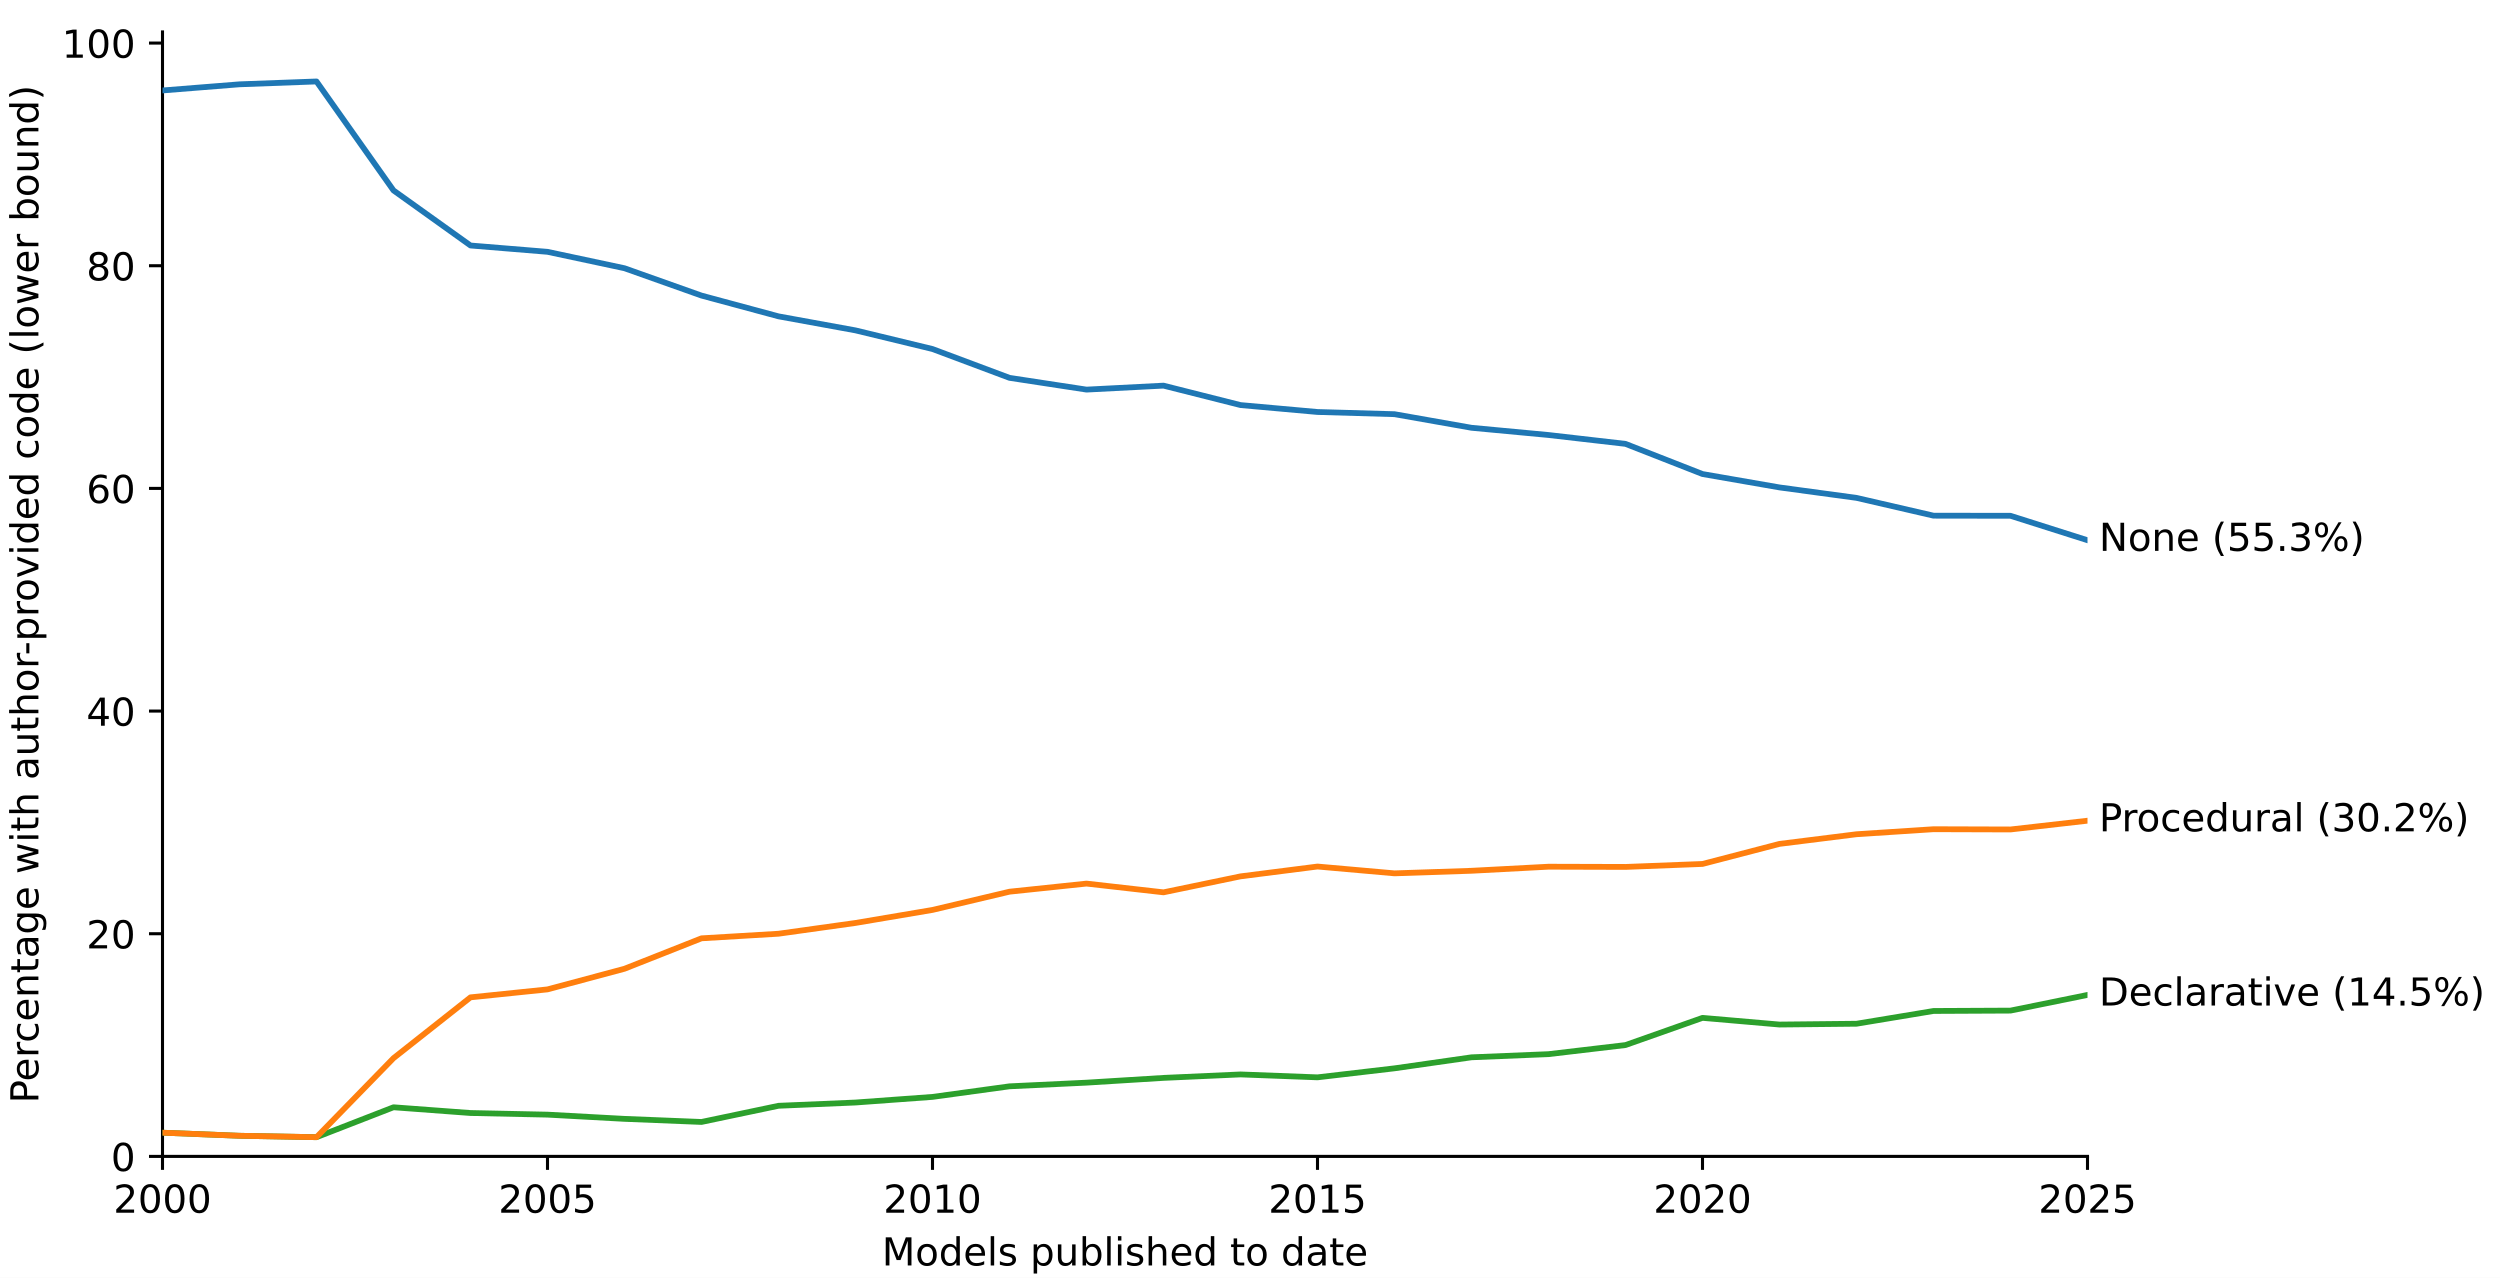
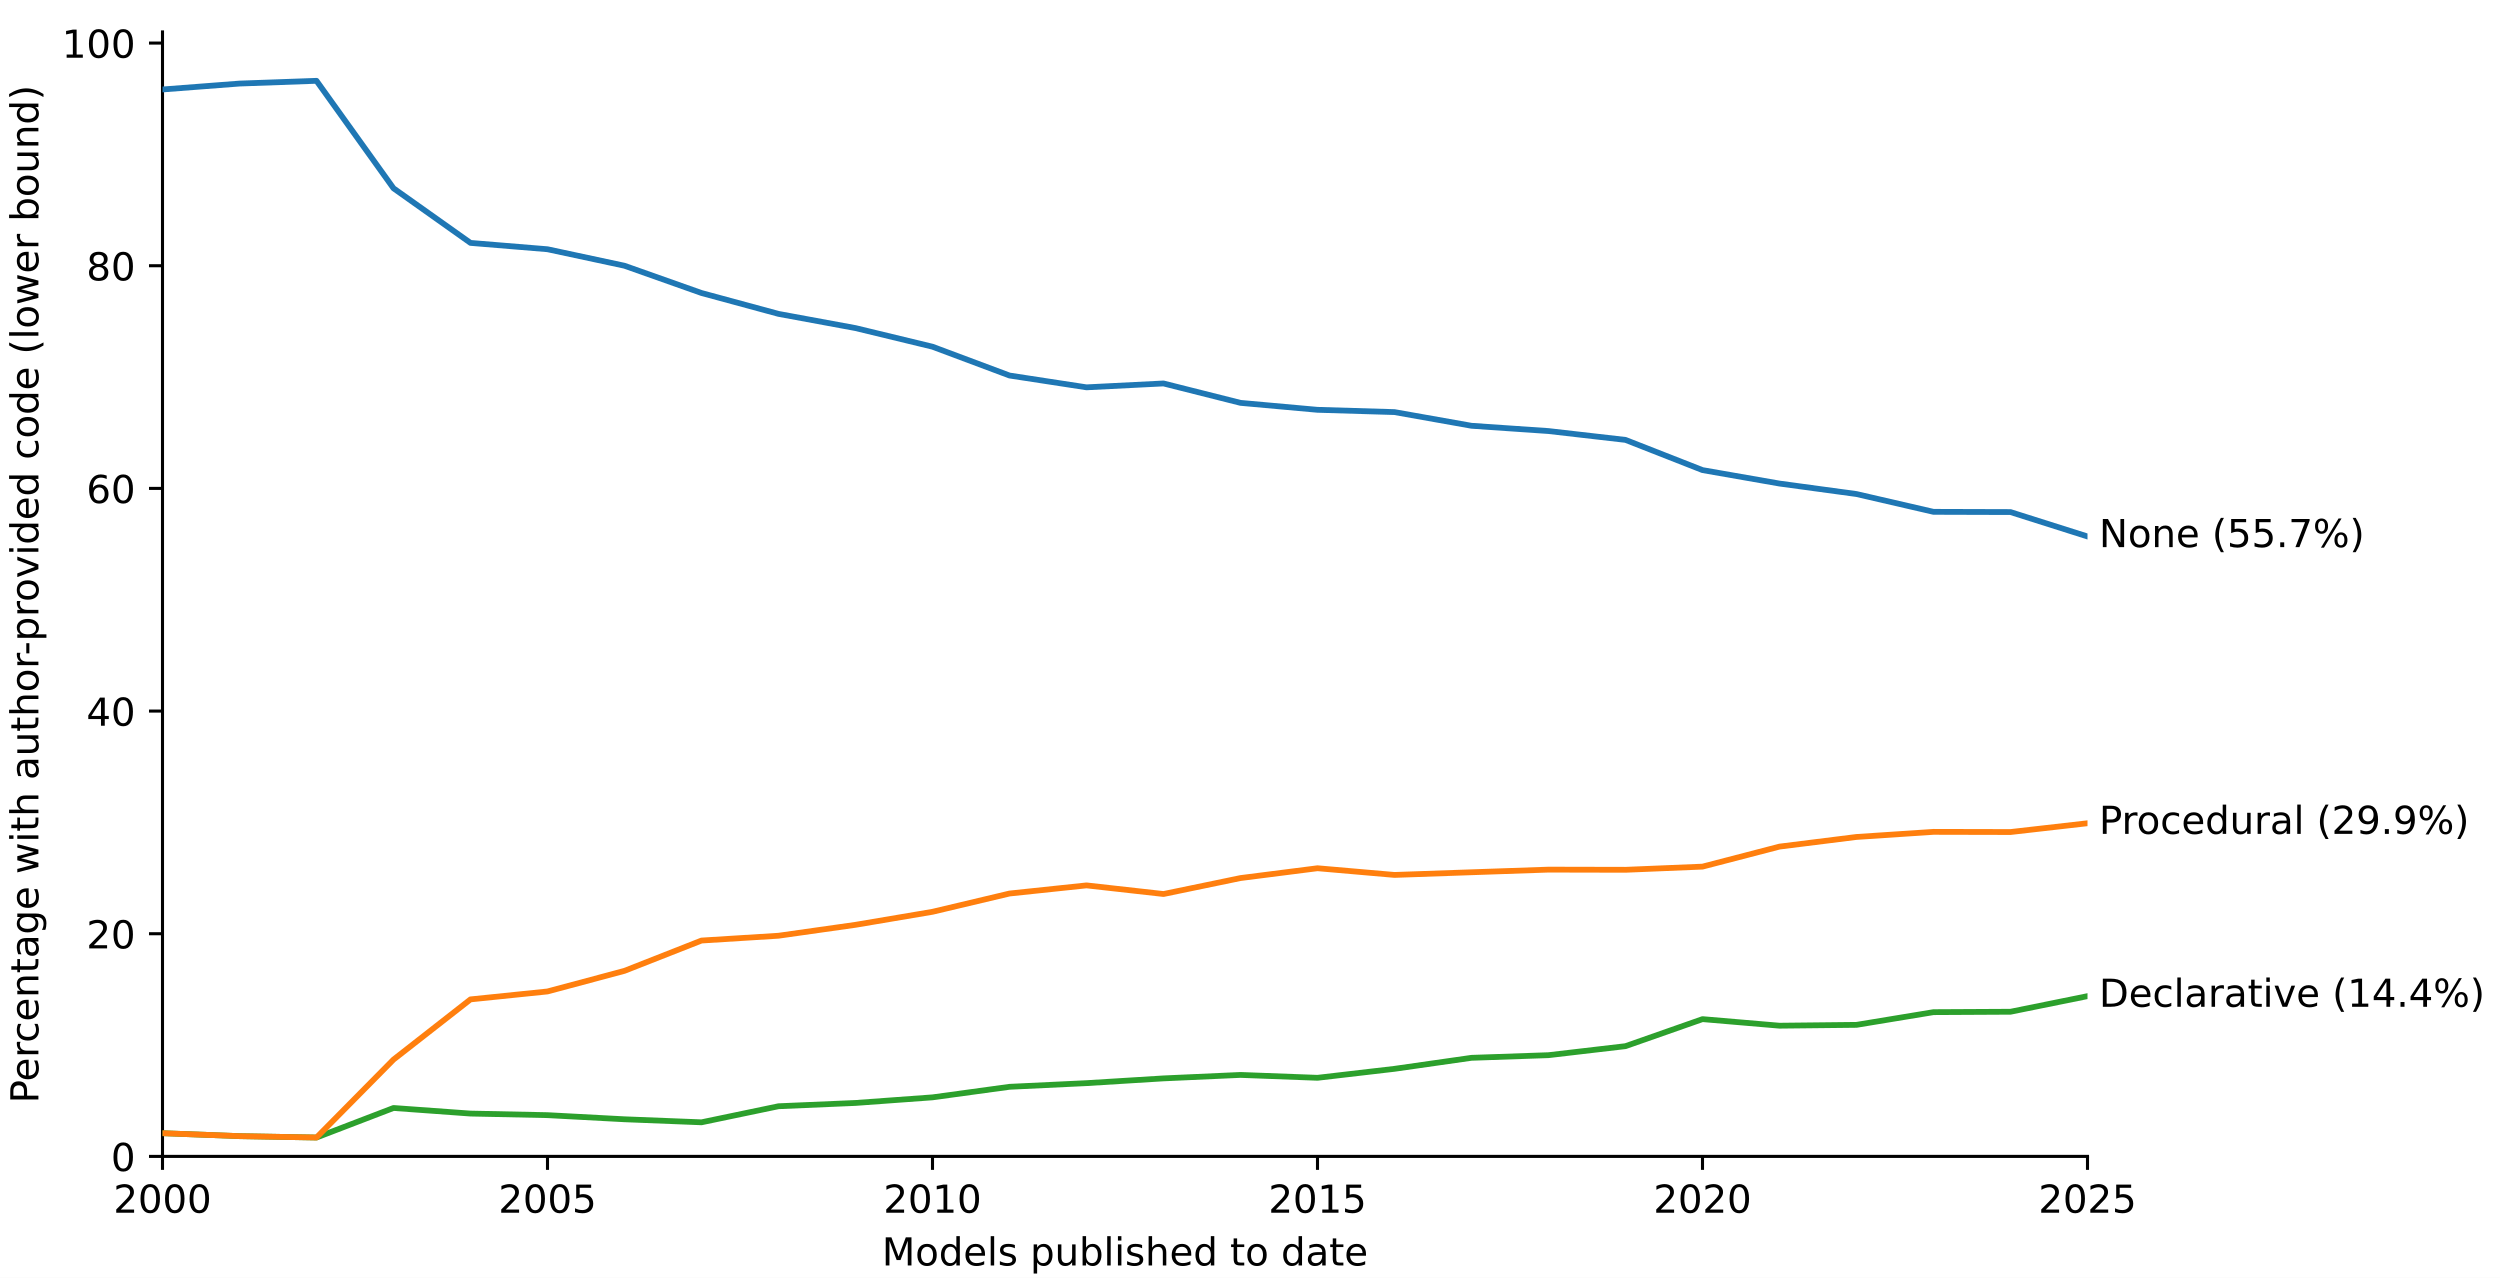
<svg xmlns="http://www.w3.org/2000/svg" xmlns:xlink="http://www.w3.org/1999/xlink" width="648pt" height="331.2pt" viewBox="0 0 648 331.2" version="1.1">
  <defs>
    <style type="text/css">*{stroke-linejoin: round; stroke-linecap: butt}</style>
  </defs>
  <g id="figure_1">
    <g id="patch_1">
      <path d="M 0 331.2  L 648 331.2  L 648 0  L 0 0  z " style="fill: #ffffff" />
    </g>
    <g id="axes_1">
      <g id="patch_2">
        <path d="M 42.12 299.736  L 541.08 299.736  L 541.08 8.28  L 42.12 8.28  z " style="fill: #ffffff" />
      </g>
      <g id="matplotlib.axis_1">
        <g id="xtick_1">
          <g id="line2d_1">
            <defs>
-               <path id="mb32b596524" d="M 0 0  L 0 3.5  " style="stroke: #000000; stroke-width: 0.8" />
+               <path id="m969fc1d63a" d="M 0 0  L 0 3.5  " style="stroke: #000000; stroke-width: 0.8" />
            </defs>
            <g>
-               <use xlink:href="#mb32b596524" x="42.12" y="299.736" style="stroke: #000000; stroke-width: 0.8" />
+               <use xlink:href="#m969fc1d63a" x="42.12" y="299.736" style="stroke: #000000; stroke-width: 0.8" />
            </g>
          </g>
          <g id="text_1">
            <g transform="translate(29.395 314.3344) scale(0.1 -0.1)">
              <defs>
                <path id="DejaVuSans-32" d="M 1228 531  L 3431 531  L 3431 0  L 469 0  L 469 531  Q 828 903 1448 1529  Q 2069 2156 2228 2338  Q 2531 2678 2651 2914  Q 2772 3150 2772 3378  Q 2772 3750 2511 3984  Q 2250 4219 1831 4219  Q 1534 4219 1204 4116  Q 875 4013 500 3803  L 500 4441  Q 881 4594 1212 4672  Q 1544 4750 1819 4750  Q 2544 4750 2975 4387  Q 3406 4025 3406 3419  Q 3406 3131 3298 2873  Q 3191 2616 2906 2266  Q 2828 2175 2409 1742  Q 1991 1309 1228 531  z " transform="scale(0.015625)" />
                <path id="DejaVuSans-30" d="M 2034 4250  Q 1547 4250 1301 3770  Q 1056 3291 1056 2328  Q 1056 1369 1301 889  Q 1547 409 2034 409  Q 2525 409 2770 889  Q 3016 1369 3016 2328  Q 3016 3291 2770 3770  Q 2525 4250 2034 4250  z M 2034 4750  Q 2819 4750 3233 4129  Q 3647 3509 3647 2328  Q 3647 1150 3233 529  Q 2819 -91 2034 -91  Q 1250 -91 836 529  Q 422 1150 422 2328  Q 422 3509 836 4129  Q 1250 4750 2034 4750  z " transform="scale(0.015625)" />
              </defs>
              <use xlink:href="#DejaVuSans-32" />
              <use xlink:href="#DejaVuSans-30" transform="translate(63.62305 0)" />
              <use xlink:href="#DejaVuSans-30" transform="translate(127.2461 0)" />
              <use xlink:href="#DejaVuSans-30" transform="translate(190.8691 0)" />
            </g>
          </g>
        </g>
        <g id="xtick_2">
          <g id="line2d_2">
            <g>
-               <use xlink:href="#mb32b596524" x="141.912" y="299.736" style="stroke: #000000; stroke-width: 0.8" />
+               <use xlink:href="#m969fc1d63a" x="141.912" y="299.736" style="stroke: #000000; stroke-width: 0.8" />
            </g>
          </g>
          <g id="text_2">
            <g transform="translate(129.187 314.3344) scale(0.1 -0.1)">
              <defs>
                <path id="DejaVuSans-35" d="M 691 4666  L 3169 4666  L 3169 4134  L 1269 4134  L 1269 2991  Q 1406 3038 1543 3061  Q 1681 3084 1819 3084  Q 2600 3084 3056 2656  Q 3513 2228 3513 1497  Q 3513 744 3044 326  Q 2575 -91 1722 -91  Q 1428 -91 1123 -41  Q 819 9 494 109  L 494 744  Q 775 591 1075 516  Q 1375 441 1709 441  Q 2250 441 2565 725  Q 2881 1009 2881 1497  Q 2881 1984 2565 2268  Q 2250 2553 1709 2553  Q 1456 2553 1204 2497  Q 953 2441 691 2322  L 691 4666  z " transform="scale(0.015625)" />
              </defs>
              <use xlink:href="#DejaVuSans-32" />
              <use xlink:href="#DejaVuSans-30" transform="translate(63.62305 0)" />
              <use xlink:href="#DejaVuSans-30" transform="translate(127.2461 0)" />
              <use xlink:href="#DejaVuSans-35" transform="translate(190.8691 0)" />
            </g>
          </g>
        </g>
        <g id="xtick_3">
          <g id="line2d_3">
            <g>
-               <use xlink:href="#mb32b596524" x="241.704" y="299.736" style="stroke: #000000; stroke-width: 0.8" />
+               <use xlink:href="#m969fc1d63a" x="241.704" y="299.736" style="stroke: #000000; stroke-width: 0.8" />
            </g>
          </g>
          <g id="text_3">
            <g transform="translate(228.979 314.3344) scale(0.1 -0.1)">
              <defs>
                <path id="DejaVuSans-31" d="M 794 531  L 1825 531  L 1825 4091  L 703 3866  L 703 4441  L 1819 4666  L 2450 4666  L 2450 531  L 3481 531  L 3481 0  L 794 0  L 794 531  z " transform="scale(0.015625)" />
              </defs>
              <use xlink:href="#DejaVuSans-32" />
              <use xlink:href="#DejaVuSans-30" transform="translate(63.62305 0)" />
              <use xlink:href="#DejaVuSans-31" transform="translate(127.2461 0)" />
              <use xlink:href="#DejaVuSans-30" transform="translate(190.8691 0)" />
            </g>
          </g>
        </g>
        <g id="xtick_4">
          <g id="line2d_4">
            <g>
-               <use xlink:href="#mb32b596524" x="341.496" y="299.736" style="stroke: #000000; stroke-width: 0.8" />
+               <use xlink:href="#m969fc1d63a" x="341.496" y="299.736" style="stroke: #000000; stroke-width: 0.8" />
            </g>
          </g>
          <g id="text_4">
            <g transform="translate(328.771 314.3344) scale(0.1 -0.1)">
              <use xlink:href="#DejaVuSans-32" />
              <use xlink:href="#DejaVuSans-30" transform="translate(63.62305 0)" />
              <use xlink:href="#DejaVuSans-31" transform="translate(127.2461 0)" />
              <use xlink:href="#DejaVuSans-35" transform="translate(190.8691 0)" />
            </g>
          </g>
        </g>
        <g id="xtick_5">
          <g id="line2d_5">
            <g>
-               <use xlink:href="#mb32b596524" x="441.288" y="299.736" style="stroke: #000000; stroke-width: 0.8" />
+               <use xlink:href="#m969fc1d63a" x="441.288" y="299.736" style="stroke: #000000; stroke-width: 0.8" />
            </g>
          </g>
          <g id="text_5">
            <g transform="translate(428.563 314.3344) scale(0.1 -0.1)">
              <use xlink:href="#DejaVuSans-32" />
              <use xlink:href="#DejaVuSans-30" transform="translate(63.62305 0)" />
              <use xlink:href="#DejaVuSans-32" transform="translate(127.2461 0)" />
              <use xlink:href="#DejaVuSans-30" transform="translate(190.8691 0)" />
            </g>
          </g>
        </g>
        <g id="xtick_6">
          <g id="line2d_6">
            <g>
-               <use xlink:href="#mb32b596524" x="541.08" y="299.736" style="stroke: #000000; stroke-width: 0.8" />
+               <use xlink:href="#m969fc1d63a" x="541.08" y="299.736" style="stroke: #000000; stroke-width: 0.8" />
            </g>
          </g>
          <g id="text_6">
            <g transform="translate(528.355 314.3344) scale(0.1 -0.1)">
              <use xlink:href="#DejaVuSans-32" />
              <use xlink:href="#DejaVuSans-30" transform="translate(63.62305 0)" />
              <use xlink:href="#DejaVuSans-32" transform="translate(127.2461 0)" />
              <use xlink:href="#DejaVuSans-35" transform="translate(190.8691 0)" />
            </g>
          </g>
        </g>
        <g id="text_7">
          <g transform="translate(228.6008 328.0126) scale(0.1 -0.1)">
            <defs>
              <path id="DejaVuSans-4d" d="M 628 4666  L 1569 4666  L 2759 1491  L 3956 4666  L 4897 4666  L 4897 0  L 4281 0  L 4281 4097  L 3078 897  L 2444 897  L 1241 4097  L 1241 0  L 628 0  L 628 4666  z " transform="scale(0.015625)" />
              <path id="DejaVuSans-6f" d="M 1959 3097  Q 1497 3097 1228 2736  Q 959 2375 959 1747  Q 959 1119 1226 758  Q 1494 397 1959 397  Q 2419 397 2687 759  Q 2956 1122 2956 1747  Q 2956 2369 2687 2733  Q 2419 3097 1959 3097  z M 1959 3584  Q 2709 3584 3137 3096  Q 3566 2609 3566 1747  Q 3566 888 3137 398  Q 2709 -91 1959 -91  Q 1206 -91 779 398  Q 353 888 353 1747  Q 353 2609 779 3096  Q 1206 3584 1959 3584  z " transform="scale(0.015625)" />
              <path id="DejaVuSans-64" d="M 2906 2969  L 2906 4863  L 3481 4863  L 3481 0  L 2906 0  L 2906 525  Q 2725 213 2448 61  Q 2172 -91 1784 -91  Q 1150 -91 751 415  Q 353 922 353 1747  Q 353 2572 751 3078  Q 1150 3584 1784 3584  Q 2172 3584 2448 3432  Q 2725 3281 2906 2969  z M 947 1747  Q 947 1113 1208 752  Q 1469 391 1925 391  Q 2381 391 2643 752  Q 2906 1113 2906 1747  Q 2906 2381 2643 2742  Q 2381 3103 1925 3103  Q 1469 3103 1208 2742  Q 947 2381 947 1747  z " transform="scale(0.015625)" />
              <path id="DejaVuSans-65" d="M 3597 1894  L 3597 1613  L 953 1613  Q 991 1019 1311 708  Q 1631 397 2203 397  Q 2534 397 2845 478  Q 3156 559 3463 722  L 3463 178  Q 3153 47 2828 -22  Q 2503 -91 2169 -91  Q 1331 -91 842 396  Q 353 884 353 1716  Q 353 2575 817 3079  Q 1281 3584 2069 3584  Q 2775 3584 3186 3129  Q 3597 2675 3597 1894  z M 3022 2063  Q 3016 2534 2758 2815  Q 2500 3097 2075 3097  Q 1594 3097 1305 2825  Q 1016 2553 972 2059  L 3022 2063  z " transform="scale(0.015625)" />
              <path id="DejaVuSans-6c" d="M 603 4863  L 1178 4863  L 1178 0  L 603 0  L 603 4863  z " transform="scale(0.015625)" />
              <path id="DejaVuSans-73" d="M 2834 3397  L 2834 2853  Q 2591 2978 2328 3040  Q 2066 3103 1784 3103  Q 1356 3103 1142 2972  Q 928 2841 928 2578  Q 928 2378 1081 2264  Q 1234 2150 1697 2047  L 1894 2003  Q 2506 1872 2764 1633  Q 3022 1394 3022 966  Q 3022 478 2636 193  Q 2250 -91 1575 -91  Q 1294 -91 989 -36  Q 684 19 347 128  L 347 722  Q 666 556 975 473  Q 1284 391 1588 391  Q 1994 391 2212 530  Q 2431 669 2431 922  Q 2431 1156 2273 1281  Q 2116 1406 1581 1522  L 1381 1569  Q 847 1681 609 1914  Q 372 2147 372 2553  Q 372 3047 722 3315  Q 1072 3584 1716 3584  Q 2034 3584 2315 3537  Q 2597 3491 2834 3397  z " transform="scale(0.015625)" />
              <path id="DejaVuSans-20" transform="scale(0.015625)" />
              <path id="DejaVuSans-70" d="M 1159 525  L 1159 -1331  L 581 -1331  L 581 3500  L 1159 3500  L 1159 2969  Q 1341 3281 1617 3432  Q 1894 3584 2278 3584  Q 2916 3584 3314 3078  Q 3713 2572 3713 1747  Q 3713 922 3314 415  Q 2916 -91 2278 -91  Q 1894 -91 1617 61  Q 1341 213 1159 525  z M 3116 1747  Q 3116 2381 2855 2742  Q 2594 3103 2138 3103  Q 1681 3103 1420 2742  Q 1159 2381 1159 1747  Q 1159 1113 1420 752  Q 1681 391 2138 391  Q 2594 391 2855 752  Q 3116 1113 3116 1747  z " transform="scale(0.015625)" />
              <path id="DejaVuSans-75" d="M 544 1381  L 544 3500  L 1119 3500  L 1119 1403  Q 1119 906 1312 657  Q 1506 409 1894 409  Q 2359 409 2629 706  Q 2900 1003 2900 1516  L 2900 3500  L 3475 3500  L 3475 0  L 2900 0  L 2900 538  Q 2691 219 2414 64  Q 2138 -91 1772 -91  Q 1169 -91 856 284  Q 544 659 544 1381  z M 1991 3584  L 1991 3584  z " transform="scale(0.015625)" />
              <path id="DejaVuSans-62" d="M 3116 1747  Q 3116 2381 2855 2742  Q 2594 3103 2138 3103  Q 1681 3103 1420 2742  Q 1159 2381 1159 1747  Q 1159 1113 1420 752  Q 1681 391 2138 391  Q 2594 391 2855 752  Q 3116 1113 3116 1747  z M 1159 2969  Q 1341 3281 1617 3432  Q 1894 3584 2278 3584  Q 2916 3584 3314 3078  Q 3713 2572 3713 1747  Q 3713 922 3314 415  Q 2916 -91 2278 -91  Q 1894 -91 1617 61  Q 1341 213 1159 525  L 1159 0  L 581 0  L 581 4863  L 1159 4863  L 1159 2969  z " transform="scale(0.015625)" />
              <path id="DejaVuSans-69" d="M 603 3500  L 1178 3500  L 1178 0  L 603 0  L 603 3500  z M 603 4863  L 1178 4863  L 1178 4134  L 603 4134  L 603 4863  z " transform="scale(0.015625)" />
              <path id="DejaVuSans-68" d="M 3513 2113  L 3513 0  L 2938 0  L 2938 2094  Q 2938 2591 2744 2837  Q 2550 3084 2163 3084  Q 1697 3084 1428 2787  Q 1159 2491 1159 1978  L 1159 0  L 581 0  L 581 4863  L 1159 4863  L 1159 2956  Q 1366 3272 1645 3428  Q 1925 3584 2291 3584  Q 2894 3584 3203 3211  Q 3513 2838 3513 2113  z " transform="scale(0.015625)" />
              <path id="DejaVuSans-74" d="M 1172 4494  L 1172 3500  L 2356 3500  L 2356 3053  L 1172 3053  L 1172 1153  Q 1172 725 1289 603  Q 1406 481 1766 481  L 2356 481  L 2356 0  L 1766 0  Q 1100 0 847 248  Q 594 497 594 1153  L 594 3053  L 172 3053  L 172 3500  L 594 3500  L 594 4494  L 1172 4494  z " transform="scale(0.015625)" />
              <path id="DejaVuSans-61" d="M 2194 1759  Q 1497 1759 1228 1600  Q 959 1441 959 1056  Q 959 750 1161 570  Q 1363 391 1709 391  Q 2188 391 2477 730  Q 2766 1069 2766 1631  L 2766 1759  L 2194 1759  z M 3341 1997  L 3341 0  L 2766 0  L 2766 531  Q 2569 213 2275 61  Q 1981 -91 1556 -91  Q 1019 -91 701 211  Q 384 513 384 1019  Q 384 1609 779 1909  Q 1175 2209 1959 2209  L 2766 2209  L 2766 2266  Q 2766 2663 2505 2880  Q 2244 3097 1772 3097  Q 1472 3097 1187 3025  Q 903 2953 641 2809  L 641 3341  Q 956 3463 1253 3523  Q 1550 3584 1831 3584  Q 2591 3584 2966 3190  Q 3341 2797 3341 1997  z " transform="scale(0.015625)" />
            </defs>
            <use xlink:href="#DejaVuSans-4d" />
            <use xlink:href="#DejaVuSans-6f" transform="translate(86.2793 0)" />
            <use xlink:href="#DejaVuSans-64" transform="translate(147.4609 0)" />
            <use xlink:href="#DejaVuSans-65" transform="translate(210.9375 0)" />
            <use xlink:href="#DejaVuSans-6c" transform="translate(272.4609 0)" />
            <use xlink:href="#DejaVuSans-73" transform="translate(300.2441 0)" />
            <use xlink:href="#DejaVuSans-20" transform="translate(352.3438 0)" />
            <use xlink:href="#DejaVuSans-70" transform="translate(384.1309 0)" />
            <use xlink:href="#DejaVuSans-75" transform="translate(447.6074 0)" />
            <use xlink:href="#DejaVuSans-62" transform="translate(510.9863 0)" />
            <use xlink:href="#DejaVuSans-6c" transform="translate(574.4629 0)" />
            <use xlink:href="#DejaVuSans-69" transform="translate(602.2461 0)" />
            <use xlink:href="#DejaVuSans-73" transform="translate(630.0293 0)" />
            <use xlink:href="#DejaVuSans-68" transform="translate(682.1289 0)" />
            <use xlink:href="#DejaVuSans-65" transform="translate(745.5078 0)" />
            <use xlink:href="#DejaVuSans-64" transform="translate(807.0312 0)" />
            <use xlink:href="#DejaVuSans-20" transform="translate(870.5078 0)" />
            <use xlink:href="#DejaVuSans-74" transform="translate(902.2949 0)" />
            <use xlink:href="#DejaVuSans-6f" transform="translate(941.5039 0)" />
            <use xlink:href="#DejaVuSans-20" transform="translate(1002.686 0)" />
            <use xlink:href="#DejaVuSans-64" transform="translate(1034.473 0)" />
            <use xlink:href="#DejaVuSans-61" transform="translate(1097.949 0)" />
            <use xlink:href="#DejaVuSans-74" transform="translate(1159.229 0)" />
            <use xlink:href="#DejaVuSans-65" transform="translate(1198.438 0)" />
          </g>
        </g>
      </g>
      <g id="matplotlib.axis_2">
        <g id="ytick_1">
          <g id="line2d_7">
            <defs>
-               <path id="m6b63a14841" d="M 0 0  L -3.5 0  " style="stroke: #000000; stroke-width: 0.8" />
+               <path id="m2ff7dea413" d="M 0 0  L -3.5 0  " style="stroke: #000000; stroke-width: 0.8" />
            </defs>
            <g>
-               <use xlink:href="#m6b63a14841" x="42.12" y="299.736" style="stroke: #000000; stroke-width: 0.8" />
+               <use xlink:href="#m2ff7dea413" x="42.12" y="299.736" style="stroke: #000000; stroke-width: 0.8" />
            </g>
          </g>
          <g id="text_8">
            <g transform="translate(28.7575 303.5352) scale(0.1 -0.1)">
              <use xlink:href="#DejaVuSans-30" />
            </g>
          </g>
        </g>
        <g id="ytick_2">
          <g id="line2d_8">
            <g>
-               <use xlink:href="#m6b63a14841" x="42.12" y="242.022" style="stroke: #000000; stroke-width: 0.8" />
+               <use xlink:href="#m2ff7dea413" x="42.12" y="242.022" style="stroke: #000000; stroke-width: 0.8" />
            </g>
          </g>
          <g id="text_9">
            <g transform="translate(22.395 245.8212) scale(0.1 -0.1)">
              <use xlink:href="#DejaVuSans-32" />
              <use xlink:href="#DejaVuSans-30" transform="translate(63.62305 0)" />
            </g>
          </g>
        </g>
        <g id="ytick_3">
          <g id="line2d_9">
            <g>
-               <use xlink:href="#m6b63a14841" x="42.12" y="184.308" style="stroke: #000000; stroke-width: 0.8" />
+               <use xlink:href="#m2ff7dea413" x="42.12" y="184.308" style="stroke: #000000; stroke-width: 0.8" />
            </g>
          </g>
          <g id="text_10">
            <g transform="translate(22.395 188.1071) scale(0.1 -0.1)">
              <defs>
                <path id="DejaVuSans-34" d="M 2419 4116  L 825 1625  L 2419 1625  L 2419 4116  z M 2253 4666  L 3047 4666  L 3047 1625  L 3713 1625  L 3713 1100  L 3047 1100  L 3047 0  L 2419 0  L 2419 1100  L 313 1100  L 313 1709  L 2253 4666  z " transform="scale(0.015625)" />
              </defs>
              <use xlink:href="#DejaVuSans-34" />
              <use xlink:href="#DejaVuSans-30" transform="translate(63.62305 0)" />
            </g>
          </g>
        </g>
        <g id="ytick_4">
          <g id="line2d_10">
            <g>
-               <use xlink:href="#m6b63a14841" x="42.12" y="126.594" style="stroke: #000000; stroke-width: 0.8" />
+               <use xlink:href="#m2ff7dea413" x="42.12" y="126.594" style="stroke: #000000; stroke-width: 0.8" />
            </g>
          </g>
          <g id="text_11">
            <g transform="translate(22.395 130.393) scale(0.1 -0.1)">
              <defs>
                <path id="DejaVuSans-36" d="M 2113 2584  Q 1688 2584 1439 2293  Q 1191 2003 1191 1497  Q 1191 994 1439 701  Q 1688 409 2113 409  Q 2538 409 2786 701  Q 3034 994 3034 1497  Q 3034 2003 2786 2293  Q 2538 2584 2113 2584  z M 3366 4563  L 3366 3988  Q 3128 4100 2886 4159  Q 2644 4219 2406 4219  Q 1781 4219 1451 3797  Q 1122 3375 1075 2522  Q 1259 2794 1537 2939  Q 1816 3084 2150 3084  Q 2853 3084 3261 2657  Q 3669 2231 3669 1497  Q 3669 778 3244 343  Q 2819 -91 2113 -91  Q 1303 -91 875 529  Q 447 1150 447 2328  Q 447 3434 972 4092  Q 1497 4750 2381 4750  Q 2619 4750 2861 4703  Q 3103 4656 3366 4563  z " transform="scale(0.015625)" />
              </defs>
              <use xlink:href="#DejaVuSans-36" />
              <use xlink:href="#DejaVuSans-30" transform="translate(63.62305 0)" />
            </g>
          </g>
        </g>
        <g id="ytick_5">
          <g id="line2d_11">
            <g>
-               <use xlink:href="#m6b63a14841" x="42.12" y="68.88" style="stroke: #000000; stroke-width: 0.8" />
+               <use xlink:href="#m2ff7dea413" x="42.12" y="68.88" style="stroke: #000000; stroke-width: 0.8" />
            </g>
          </g>
          <g id="text_12">
            <g transform="translate(22.395 72.67898) scale(0.1 -0.1)">
              <defs>
                <path id="DejaVuSans-38" d="M 2034 2216  Q 1584 2216 1326 1975  Q 1069 1734 1069 1313  Q 1069 891 1326 650  Q 1584 409 2034 409  Q 2484 409 2743 651  Q 3003 894 3003 1313  Q 3003 1734 2745 1975  Q 2488 2216 2034 2216  z M 1403 2484  Q 997 2584 770 2862  Q 544 3141 544 3541  Q 544 4100 942 4425  Q 1341 4750 2034 4750  Q 2731 4750 3128 4425  Q 3525 4100 3525 3541  Q 3525 3141 3298 2862  Q 3072 2584 2669 2484  Q 3125 2378 3379 2068  Q 3634 1759 3634 1313  Q 3634 634 3220 271  Q 2806 -91 2034 -91  Q 1263 -91 848 271  Q 434 634 434 1313  Q 434 1759 690 2068  Q 947 2378 1403 2484  z M 1172 3481  Q 1172 3119 1398 2916  Q 1625 2713 2034 2713  Q 2441 2713 2670 2916  Q 2900 3119 2900 3481  Q 2900 3844 2670 4047  Q 2441 4250 2034 4250  Q 1625 4250 1398 4047  Q 1172 3844 1172 3481  z " transform="scale(0.015625)" />
              </defs>
              <use xlink:href="#DejaVuSans-38" />
              <use xlink:href="#DejaVuSans-30" transform="translate(63.62305 0)" />
            </g>
          </g>
        </g>
        <g id="ytick_6">
          <g id="line2d_12">
            <g>
-               <use xlink:href="#m6b63a14841" x="42.12" y="11.166" style="stroke: #000000; stroke-width: 0.8" />
+               <use xlink:href="#m2ff7dea413" x="42.12" y="11.166" style="stroke: #000000; stroke-width: 0.8" />
            </g>
          </g>
          <g id="text_13">
            <g transform="translate(16.0325 14.96492) scale(0.1 -0.1)">
              <use xlink:href="#DejaVuSans-31" />
              <use xlink:href="#DejaVuSans-30" transform="translate(63.62305 0)" />
              <use xlink:href="#DejaVuSans-30" transform="translate(127.2461 0)" />
            </g>
          </g>
        </g>
        <g id="text_14">
          <g transform="translate(9.952812 285.9705) rotate(-90) scale(0.1 -0.1)">
            <defs>
              <path id="DejaVuSans-50" d="M 1259 4147  L 1259 2394  L 2053 2394  Q 2494 2394 2734 2622  Q 2975 2850 2975 3272  Q 2975 3691 2734 3919  Q 2494 4147 2053 4147  L 1259 4147  z M 628 4666  L 2053 4666  Q 2838 4666 3239 4311  Q 3641 3956 3641 3272  Q 3641 2581 3239 2228  Q 2838 1875 2053 1875  L 1259 1875  L 1259 0  L 628 0  L 628 4666  z " transform="scale(0.015625)" />
              <path id="DejaVuSans-72" d="M 2631 2963  Q 2534 3019 2420 3045  Q 2306 3072 2169 3072  Q 1681 3072 1420 2755  Q 1159 2438 1159 1844  L 1159 0  L 581 0  L 581 3500  L 1159 3500  L 1159 2956  Q 1341 3275 1631 3429  Q 1922 3584 2338 3584  Q 2397 3584 2469 3576  Q 2541 3569 2628 3553  L 2631 2963  z " transform="scale(0.015625)" />
              <path id="DejaVuSans-63" d="M 3122 3366  L 3122 2828  Q 2878 2963 2633 3030  Q 2388 3097 2138 3097  Q 1578 3097 1268 2742  Q 959 2388 959 1747  Q 959 1106 1268 751  Q 1578 397 2138 397  Q 2388 397 2633 464  Q 2878 531 3122 666  L 3122 134  Q 2881 22 2623 -34  Q 2366 -91 2075 -91  Q 1284 -91 818 406  Q 353 903 353 1747  Q 353 2603 823 3093  Q 1294 3584 2113 3584  Q 2378 3584 2631 3529  Q 2884 3475 3122 3366  z " transform="scale(0.015625)" />
              <path id="DejaVuSans-6e" d="M 3513 2113  L 3513 0  L 2938 0  L 2938 2094  Q 2938 2591 2744 2837  Q 2550 3084 2163 3084  Q 1697 3084 1428 2787  Q 1159 2491 1159 1978  L 1159 0  L 581 0  L 581 3500  L 1159 3500  L 1159 2956  Q 1366 3272 1645 3428  Q 1925 3584 2291 3584  Q 2894 3584 3203 3211  Q 3513 2838 3513 2113  z " transform="scale(0.015625)" />
              <path id="DejaVuSans-67" d="M 2906 1791  Q 2906 2416 2648 2759  Q 2391 3103 1925 3103  Q 1463 3103 1205 2759  Q 947 2416 947 1791  Q 947 1169 1205 825  Q 1463 481 1925 481  Q 2391 481 2648 825  Q 2906 1169 2906 1791  z M 3481 434  Q 3481 -459 3084 -895  Q 2688 -1331 1869 -1331  Q 1566 -1331 1297 -1286  Q 1028 -1241 775 -1147  L 775 -588  Q 1028 -725 1275 -790  Q 1522 -856 1778 -856  Q 2344 -856 2625 -561  Q 2906 -266 2906 331  L 2906 616  Q 2728 306 2450 153  Q 2172 0 1784 0  Q 1141 0 747 490  Q 353 981 353 1791  Q 353 2603 747 3093  Q 1141 3584 1784 3584  Q 2172 3584 2450 3431  Q 2728 3278 2906 2969  L 2906 3500  L 3481 3500  L 3481 434  z " transform="scale(0.015625)" />
              <path id="DejaVuSans-77" d="M 269 3500  L 844 3500  L 1563 769  L 2278 3500  L 2956 3500  L 3675 769  L 4391 3500  L 4966 3500  L 4050 0  L 3372 0  L 2619 2869  L 1863 0  L 1184 0  L 269 3500  z " transform="scale(0.015625)" />
              <path id="DejaVuSans-2d" d="M 313 2009  L 1997 2009  L 1997 1497  L 313 1497  L 313 2009  z " transform="scale(0.015625)" />
              <path id="DejaVuSans-76" d="M 191 3500  L 800 3500  L 1894 563  L 2988 3500  L 3597 3500  L 2284 0  L 1503 0  L 191 3500  z " transform="scale(0.015625)" />
              <path id="DejaVuSans-28" d="M 1984 4856  Q 1566 4138 1362 3434  Q 1159 2731 1159 2009  Q 1159 1288 1364 580  Q 1569 -128 1984 -844  L 1484 -844  Q 1016 -109 783 600  Q 550 1309 550 2009  Q 550 2706 781 3412  Q 1013 4119 1484 4856  L 1984 4856  z " transform="scale(0.015625)" />
              <path id="DejaVuSans-29" d="M 513 4856  L 1013 4856  Q 1481 4119 1714 3412  Q 1947 2706 1947 2009  Q 1947 1309 1714 600  Q 1481 -109 1013 -844  L 513 -844  Q 928 -128 1133 580  Q 1338 1288 1338 2009  Q 1338 2731 1133 3434  Q 928 4138 513 4856  z " transform="scale(0.015625)" />
            </defs>
            <use xlink:href="#DejaVuSans-50" />
            <use xlink:href="#DejaVuSans-65" transform="translate(56.67773 0)" />
            <use xlink:href="#DejaVuSans-72" transform="translate(118.2012 0)" />
            <use xlink:href="#DejaVuSans-63" transform="translate(157.0645 0)" />
            <use xlink:href="#DejaVuSans-65" transform="translate(212.0449 0)" />
            <use xlink:href="#DejaVuSans-6e" transform="translate(273.5684 0)" />
            <use xlink:href="#DejaVuSans-74" transform="translate(336.9473 0)" />
            <use xlink:href="#DejaVuSans-61" transform="translate(376.1562 0)" />
            <use xlink:href="#DejaVuSans-67" transform="translate(437.4355 0)" />
            <use xlink:href="#DejaVuSans-65" transform="translate(500.9121 0)" />
            <use xlink:href="#DejaVuSans-20" transform="translate(562.4355 0)" />
            <use xlink:href="#DejaVuSans-77" transform="translate(594.2227 0)" />
            <use xlink:href="#DejaVuSans-69" transform="translate(676.0098 0)" />
            <use xlink:href="#DejaVuSans-74" transform="translate(703.793 0)" />
            <use xlink:href="#DejaVuSans-68" transform="translate(743.002 0)" />
            <use xlink:href="#DejaVuSans-20" transform="translate(806.3809 0)" />
            <use xlink:href="#DejaVuSans-61" transform="translate(838.168 0)" />
            <use xlink:href="#DejaVuSans-75" transform="translate(899.4473 0)" />
            <use xlink:href="#DejaVuSans-74" transform="translate(962.8262 0)" />
            <use xlink:href="#DejaVuSans-68" transform="translate(1002.035 0)" />
            <use xlink:href="#DejaVuSans-6f" transform="translate(1065.414 0)" />
            <use xlink:href="#DejaVuSans-72" transform="translate(1126.596 0)" />
            <use xlink:href="#DejaVuSans-2d" transform="translate(1161.334 0)" />
            <use xlink:href="#DejaVuSans-70" transform="translate(1197.418 0)" />
            <use xlink:href="#DejaVuSans-72" transform="translate(1260.895 0)" />
            <use xlink:href="#DejaVuSans-6f" transform="translate(1299.758 0)" />
            <use xlink:href="#DejaVuSans-76" transform="translate(1360.939 0)" />
            <use xlink:href="#DejaVuSans-69" transform="translate(1420.119 0)" />
            <use xlink:href="#DejaVuSans-64" transform="translate(1447.902 0)" />
            <use xlink:href="#DejaVuSans-65" transform="translate(1511.379 0)" />
            <use xlink:href="#DejaVuSans-64" transform="translate(1572.902 0)" />
            <use xlink:href="#DejaVuSans-20" transform="translate(1636.379 0)" />
            <use xlink:href="#DejaVuSans-63" transform="translate(1668.166 0)" />
            <use xlink:href="#DejaVuSans-6f" transform="translate(1723.146 0)" />
            <use xlink:href="#DejaVuSans-64" transform="translate(1784.328 0)" />
            <use xlink:href="#DejaVuSans-65" transform="translate(1847.805 0)" />
            <use xlink:href="#DejaVuSans-20" transform="translate(1909.328 0)" />
            <use xlink:href="#DejaVuSans-28" transform="translate(1941.115 0)" />
            <use xlink:href="#DejaVuSans-6c" transform="translate(1980.129 0)" />
            <use xlink:href="#DejaVuSans-6f" transform="translate(2007.912 0)" />
            <use xlink:href="#DejaVuSans-77" transform="translate(2069.094 0)" />
            <use xlink:href="#DejaVuSans-65" transform="translate(2150.881 0)" />
            <use xlink:href="#DejaVuSans-72" transform="translate(2212.404 0)" />
            <use xlink:href="#DejaVuSans-20" transform="translate(2253.518 0)" />
            <use xlink:href="#DejaVuSans-62" transform="translate(2285.305 0)" />
            <use xlink:href="#DejaVuSans-6f" transform="translate(2348.781 0)" />
            <use xlink:href="#DejaVuSans-75" transform="translate(2409.963 0)" />
            <use xlink:href="#DejaVuSans-6e" transform="translate(2473.342 0)" />
            <use xlink:href="#DejaVuSans-64" transform="translate(2536.721 0)" />
            <use xlink:href="#DejaVuSans-29" transform="translate(2600.197 0)" />
          </g>
        </g>
      </g>
      <g id="patch_3">
        <path d="M 42.12 299.736  L 42.12 8.28  " style="fill: none; stroke: #000000; stroke-width: 0.8; stroke-linejoin: miter; stroke-linecap: square" />
      </g>
      <g id="patch_4">
        <path d="M 42.12 299.736  L 541.08 299.736  " style="fill: none; stroke: #000000; stroke-width: 0.8; stroke-linejoin: miter; stroke-linecap: square" />
      </g>
      <g id="text_15">
-         <g transform="translate(544.0738 142.7904) scale(0.1 -0.1)">
+         <g transform="translate(544.0738 141.8142) scale(0.1 -0.1)">
          <defs>
            <path id="DejaVuSans-4e" d="M 628 4666  L 1478 4666  L 3547 763  L 3547 4666  L 4159 4666  L 4159 0  L 3309 0  L 1241 3903  L 1241 0  L 628 0  L 628 4666  z " transform="scale(0.015625)" />
            <path id="DejaVuSans-2e" d="M 684 794  L 1344 794  L 1344 0  L 684 0  L 684 794  z " transform="scale(0.015625)" />
-             <path id="DejaVuSans-33" d="M 2597 2516  Q 3050 2419 3304 2112  Q 3559 1806 3559 1356  Q 3559 666 3084 287  Q 2609 -91 1734 -91  Q 1441 -91 1130 -33  Q 819 25 488 141  L 488 750  Q 750 597 1062 519  Q 1375 441 1716 441  Q 2309 441 2620 675  Q 2931 909 2931 1356  Q 2931 1769 2642 2001  Q 2353 2234 1838 2234  L 1294 2234  L 1294 2753  L 1863 2753  Q 2328 2753 2575 2939  Q 2822 3125 2822 3475  Q 2822 3834 2567 4026  Q 2313 4219 1838 4219  Q 1578 4219 1281 4162  Q 984 4106 628 3988  L 628 4550  Q 988 4650 1302 4700  Q 1616 4750 1894 4750  Q 2613 4750 3031 4423  Q 3450 4097 3450 3541  Q 3450 3153 3228 2886  Q 3006 2619 2597 2516  z " transform="scale(0.015625)" />
+             <path id="DejaVuSans-37" d="M 525 4666  L 3525 4666  L 3525 4397  L 1831 0  L 1172 0  L 2766 4134  L 525 4134  L 525 4666  z " transform="scale(0.015625)" />
            <path id="DejaVuSans-25" d="M 4653 2053  Q 4381 2053 4226 1822  Q 4072 1591 4072 1178  Q 4072 772 4226 539  Q 4381 306 4653 306  Q 4919 306 5073 539  Q 5228 772 5228 1178  Q 5228 1588 5073 1820  Q 4919 2053 4653 2053  z M 4653 2450  Q 5147 2450 5437 2106  Q 5728 1763 5728 1178  Q 5728 594 5436 251  Q 5144 -91 4653 -91  Q 4153 -91 3862 251  Q 3572 594 3572 1178  Q 3572 1766 3864 2108  Q 4156 2450 4653 2450  z M 1428 4353  Q 1159 4353 1004 4120  Q 850 3888 850 3481  Q 850 3069 1003 2837  Q 1156 2606 1428 2606  Q 1700 2606 1854 2837  Q 2009 3069 2009 3481  Q 2009 3884 1853 4118  Q 1697 4353 1428 4353  z M 4250 4750  L 4750 4750  L 1831 -91  L 1331 -91  L 4250 4750  z M 1428 4750  Q 1922 4750 2215 4408  Q 2509 4066 2509 3481  Q 2509 2891 2217 2550  Q 1925 2209 1428 2209  Q 931 2209 642 2551  Q 353 2894 353 3481  Q 353 4063 643 4406  Q 934 4750 1428 4750  z " transform="scale(0.015625)" />
          </defs>
          <use xlink:href="#DejaVuSans-4e" />
          <use xlink:href="#DejaVuSans-6f" transform="translate(74.80469 0)" />
          <use xlink:href="#DejaVuSans-6e" transform="translate(135.9863 0)" />
          <use xlink:href="#DejaVuSans-65" transform="translate(199.3652 0)" />
          <use xlink:href="#DejaVuSans-20" transform="translate(260.8887 0)" />
          <use xlink:href="#DejaVuSans-28" transform="translate(292.6758 0)" />
          <use xlink:href="#DejaVuSans-35" transform="translate(331.6895 0)" />
          <use xlink:href="#DejaVuSans-35" transform="translate(395.3125 0)" />
          <use xlink:href="#DejaVuSans-2e" transform="translate(458.9355 0)" />
-           <use xlink:href="#DejaVuSans-33" transform="translate(490.7227 0)" />
+           <use xlink:href="#DejaVuSans-37" transform="translate(490.7227 0)" />
          <use xlink:href="#DejaVuSans-25" transform="translate(554.3457 0)" />
          <use xlink:href="#DejaVuSans-29" transform="translate(649.3652 0)" />
        </g>
      </g>
      <g id="text_16">
-         <g transform="translate(544.0738 215.4837) scale(0.1 -0.1)">
+         <g transform="translate(544.0738 216.1429) scale(0.1 -0.1)">
+           <defs>
+             <path id="DejaVuSans-39" d="M 703 97  L 703 672  Q 941 559 1184 500  Q 1428 441 1663 441  Q 2288 441 2617 861  Q 2947 1281 2994 2138  Q 2813 1869 2534 1725  Q 2256 1581 1919 1581  Q 1219 1581 811 2004  Q 403 2428 403 3163  Q 403 3881 828 4315  Q 1253 4750 1959 4750  Q 2769 4750 3195 4129  Q 3622 3509 3622 2328  Q 3622 1225 3098 567  Q 2575 -91 1691 -91  Q 1453 -91 1209 -44  Q 966 3 703 97  z M 1959 2075  Q 2384 2075 2632 2365  Q 2881 2656 2881 3163  Q 2881 3666 2632 3958  Q 2384 4250 1959 4250  Q 1534 4250 1286 3958  Q 1038 3666 1038 3163  Q 1038 2656 1286 2365  Q 1534 2075 1959 2075  z " transform="scale(0.015625)" />
+           </defs>
          <use xlink:href="#DejaVuSans-50" />
          <use xlink:href="#DejaVuSans-72" transform="translate(58.55273 0)" />
          <use xlink:href="#DejaVuSans-6f" transform="translate(97.41602 0)" />
          <use xlink:href="#DejaVuSans-63" transform="translate(158.5977 0)" />
          <use xlink:href="#DejaVuSans-65" transform="translate(213.5781 0)" />
          <use xlink:href="#DejaVuSans-64" transform="translate(275.1016 0)" />
          <use xlink:href="#DejaVuSans-75" transform="translate(338.5781 0)" />
          <use xlink:href="#DejaVuSans-72" transform="translate(401.957 0)" />
          <use xlink:href="#DejaVuSans-61" transform="translate(443.0703 0)" />
          <use xlink:href="#DejaVuSans-6c" transform="translate(504.3496 0)" />
          <use xlink:href="#DejaVuSans-20" transform="translate(532.1328 0)" />
          <use xlink:href="#DejaVuSans-28" transform="translate(563.9199 0)" />
-           <use xlink:href="#DejaVuSans-33" transform="translate(602.9336 0)" />
-           <use xlink:href="#DejaVuSans-30" transform="translate(666.5566 0)" />
+           <use xlink:href="#DejaVuSans-32" transform="translate(602.9336 0)" />
+           <use xlink:href="#DejaVuSans-39" transform="translate(666.5566 0)" />
          <use xlink:href="#DejaVuSans-2e" transform="translate(730.1797 0)" />
-           <use xlink:href="#DejaVuSans-32" transform="translate(761.9668 0)" />
+           <use xlink:href="#DejaVuSans-39" transform="translate(761.9668 0)" />
          <use xlink:href="#DejaVuSans-25" transform="translate(825.5898 0)" />
          <use xlink:href="#DejaVuSans-29" transform="translate(920.6094 0)" />
        </g>
      </g>
      <g id="text_17">
-         <g transform="translate(544.0738 260.6417) scale(0.1 -0.1)">
+         <g transform="translate(544.0738 260.9587) scale(0.1 -0.1)">
          <defs>
            <path id="DejaVuSans-44" d="M 1259 4147  L 1259 519  L 2022 519  Q 2988 519 3436 956  Q 3884 1394 3884 2338  Q 3884 3275 3436 3711  Q 2988 4147 2022 4147  L 1259 4147  z M 628 4666  L 1925 4666  Q 3281 4666 3915 4102  Q 4550 3538 4550 2338  Q 4550 1131 3912 565  Q 3275 0 1925 0  L 628 0  L 628 4666  z " transform="scale(0.015625)" />
          </defs>
          <use xlink:href="#DejaVuSans-44" />
          <use xlink:href="#DejaVuSans-65" transform="translate(77.00195 0)" />
          <use xlink:href="#DejaVuSans-63" transform="translate(138.5254 0)" />
          <use xlink:href="#DejaVuSans-6c" transform="translate(193.5059 0)" />
          <use xlink:href="#DejaVuSans-61" transform="translate(221.2891 0)" />
          <use xlink:href="#DejaVuSans-72" transform="translate(282.5684 0)" />
          <use xlink:href="#DejaVuSans-61" transform="translate(323.6816 0)" />
          <use xlink:href="#DejaVuSans-74" transform="translate(384.9609 0)" />
          <use xlink:href="#DejaVuSans-69" transform="translate(424.1699 0)" />
          <use xlink:href="#DejaVuSans-76" transform="translate(451.9531 0)" />
          <use xlink:href="#DejaVuSans-65" transform="translate(511.1328 0)" />
          <use xlink:href="#DejaVuSans-20" transform="translate(572.6562 0)" />
          <use xlink:href="#DejaVuSans-28" transform="translate(604.4434 0)" />
          <use xlink:href="#DejaVuSans-31" transform="translate(643.457 0)" />
          <use xlink:href="#DejaVuSans-34" transform="translate(707.0801 0)" />
          <use xlink:href="#DejaVuSans-2e" transform="translate(770.7031 0)" />
-           <use xlink:href="#DejaVuSans-35" transform="translate(802.4902 0)" />
+           <use xlink:href="#DejaVuSans-34" transform="translate(802.4902 0)" />
          <use xlink:href="#DejaVuSans-25" transform="translate(866.1133 0)" />
          <use xlink:href="#DejaVuSans-29" transform="translate(961.1328 0)" />
        </g>
      </g>
      <g id="line2d_13">
-         <path d="M -1 292.814  L 2.203 291.491  L 22.162 292.698  L 42.12 293.596  L 62.078 294.392  L 82.037 294.761  L 101.995 287.005  L 121.954 288.493  L 141.912 288.915  L 161.87 290.009  L 181.829 290.811  L 201.787 286.619  L 221.746 285.773  L 241.704 284.316  L 261.662 281.574  L 281.621 280.625  L 301.579 279.388  L 321.538 278.492  L 341.496 279.246  L 361.454 276.911  L 381.413 274.052  L 401.371 273.235  L 421.33 270.879  L 441.288 263.831  L 461.246 265.563  L 481.205 265.353  L 501.163 262.045  L 521.122 261.947  L 541.08 257.882  " clip-path="url(#pb6604f7c4c)" style="fill: none; stroke: #2ca02c; stroke-width: 1.5; stroke-linecap: square" />
+         <path d="M -1 292.814  L 2.203 291.491  L 22.162 292.865  L 42.12 293.724  L 62.078 294.489  L 82.037 294.845  L 101.995 287.189  L 121.954 288.637  L 141.912 289.048  L 161.87 290.117  L 181.829 290.902  L 201.787 286.737  L 221.746 285.885  L 241.704 284.433  L 261.662 281.7  L 281.621 280.751  L 301.579 279.518  L 321.538 278.621  L 341.496 279.366  L 361.454 277.039  L 381.413 274.186  L 401.371 273.502  L 421.33 271.165  L 441.288 264.159  L 461.246 265.86  L 481.205 265.643  L 501.163 262.35  L 521.122 262.245  L 541.08 258.199  " clip-path="url(#p90b6b8405b)" style="fill: none; stroke: #2ca02c; stroke-width: 1.5; stroke-linecap: square" />
      </g>
      <g id="line2d_14">
-         <path d="M -1 299.736  L 2.203 299.736  L 22.162 299.736  L 42.12 293.596  L 62.078 294.392  L 82.037 294.761  L 101.995 274.274  L 121.954 258.512  L 141.912 256.45  L 161.87 251.101  L 181.829 243.212  L 201.787 242.022  L 221.746 239.229  L 241.704 235.854  L 261.662 231.125  L 281.621 229.027  L 301.579 231.293  L 321.538 227.151  L 341.496 224.605  L 361.454 226.371  L 381.413 225.705  L 401.371 224.649  L 421.33 224.708  L 441.288 223.936  L 461.246 218.734  L 481.205 216.235  L 501.163 214.932  L 521.122 214.997  L 541.08 212.724  " clip-path="url(#pb6604f7c4c)" style="fill: none; stroke: #ff7f0e; stroke-width: 1.5; stroke-linecap: square" />
+         <path d="M -1 299.736  L 2.203 299.736  L 22.162 299.736  L 42.12 293.724  L 62.078 294.489  L 82.037 294.845  L 101.995 274.643  L 121.954 259.04  L 141.912 256.985  L 161.87 251.641  L 181.829 243.789  L 201.787 242.542  L 221.746 239.713  L 241.704 236.338  L 261.662 231.601  L 281.621 229.492  L 301.579 231.729  L 321.538 227.593  L 341.496 225.047  L 361.454 226.783  L 381.413 226.09  L 401.371 225.407  L 421.33 225.451  L 441.288 224.629  L 461.246 219.438  L 481.205 216.939  L 501.163 215.618  L 521.122 215.664  L 541.08 213.384  " clip-path="url(#p90b6b8405b)" style="fill: none; stroke: #ff7f0e; stroke-width: 1.5; stroke-linecap: square" />
      </g>
      <g id="line2d_15">
-         <path d="M -1 18.087  L 2.203 19.411  L 22.162 18.204  L 42.12 23.445  L 62.078 21.853  L 82.037 21.116  L 101.995 49.359  L 121.954 63.633  L 141.912 65.273  L 161.87 69.528  L 181.829 76.615  L 201.787 81.997  L 221.746 85.635  L 241.704 90.467  L 261.662 97.939  L 281.621 100.986  L 301.579 99.957  L 321.538 104.995  L 341.496 106.787  L 361.454 107.356  L 381.413 110.881  L 401.371 112.754  L 421.33 115.051  L 441.288 122.87  L 461.246 126.341  L 481.205 129.05  L 501.163 133.661  L 521.122 133.694  L 541.08 140.031  " clip-path="url(#pb6604f7c4c)" style="fill: none; stroke: #1f77b4; stroke-width: 1.5; stroke-linecap: square" />
+         <path d="M -1 18.087  L 2.203 19.411  L 22.162 18.036  L 42.12 23.189  L 62.078 21.659  L 82.037 20.948  L 101.995 48.805  L 121.954 62.96  L 141.912 64.605  L 161.87 68.88  L 181.829 75.947  L 201.787 81.358  L 221.746 85.04  L 241.704 89.867  L 261.662 97.336  L 281.621 100.395  L 301.579 99.391  L 321.538 104.423  L 341.496 106.224  L 361.454 106.815  L 381.413 110.362  L 401.371 111.728  L 421.33 114.022  L 441.288 121.85  L 461.246 125.339  L 481.205 128.055  L 501.163 132.669  L 521.122 132.729  L 541.08 139.055  " clip-path="url(#p90b6b8405b)" style="fill: none; stroke: #1f77b4; stroke-width: 1.5; stroke-linecap: square" />
      </g>
    </g>
  </g>
  <defs>
-     <clipPath id="pb6604f7c4c">
+     <clipPath id="p90b6b8405b">
      <rect x="42.12" y="8.28" width="498.96" height="291.456" />
    </clipPath>
  </defs>
</svg>
